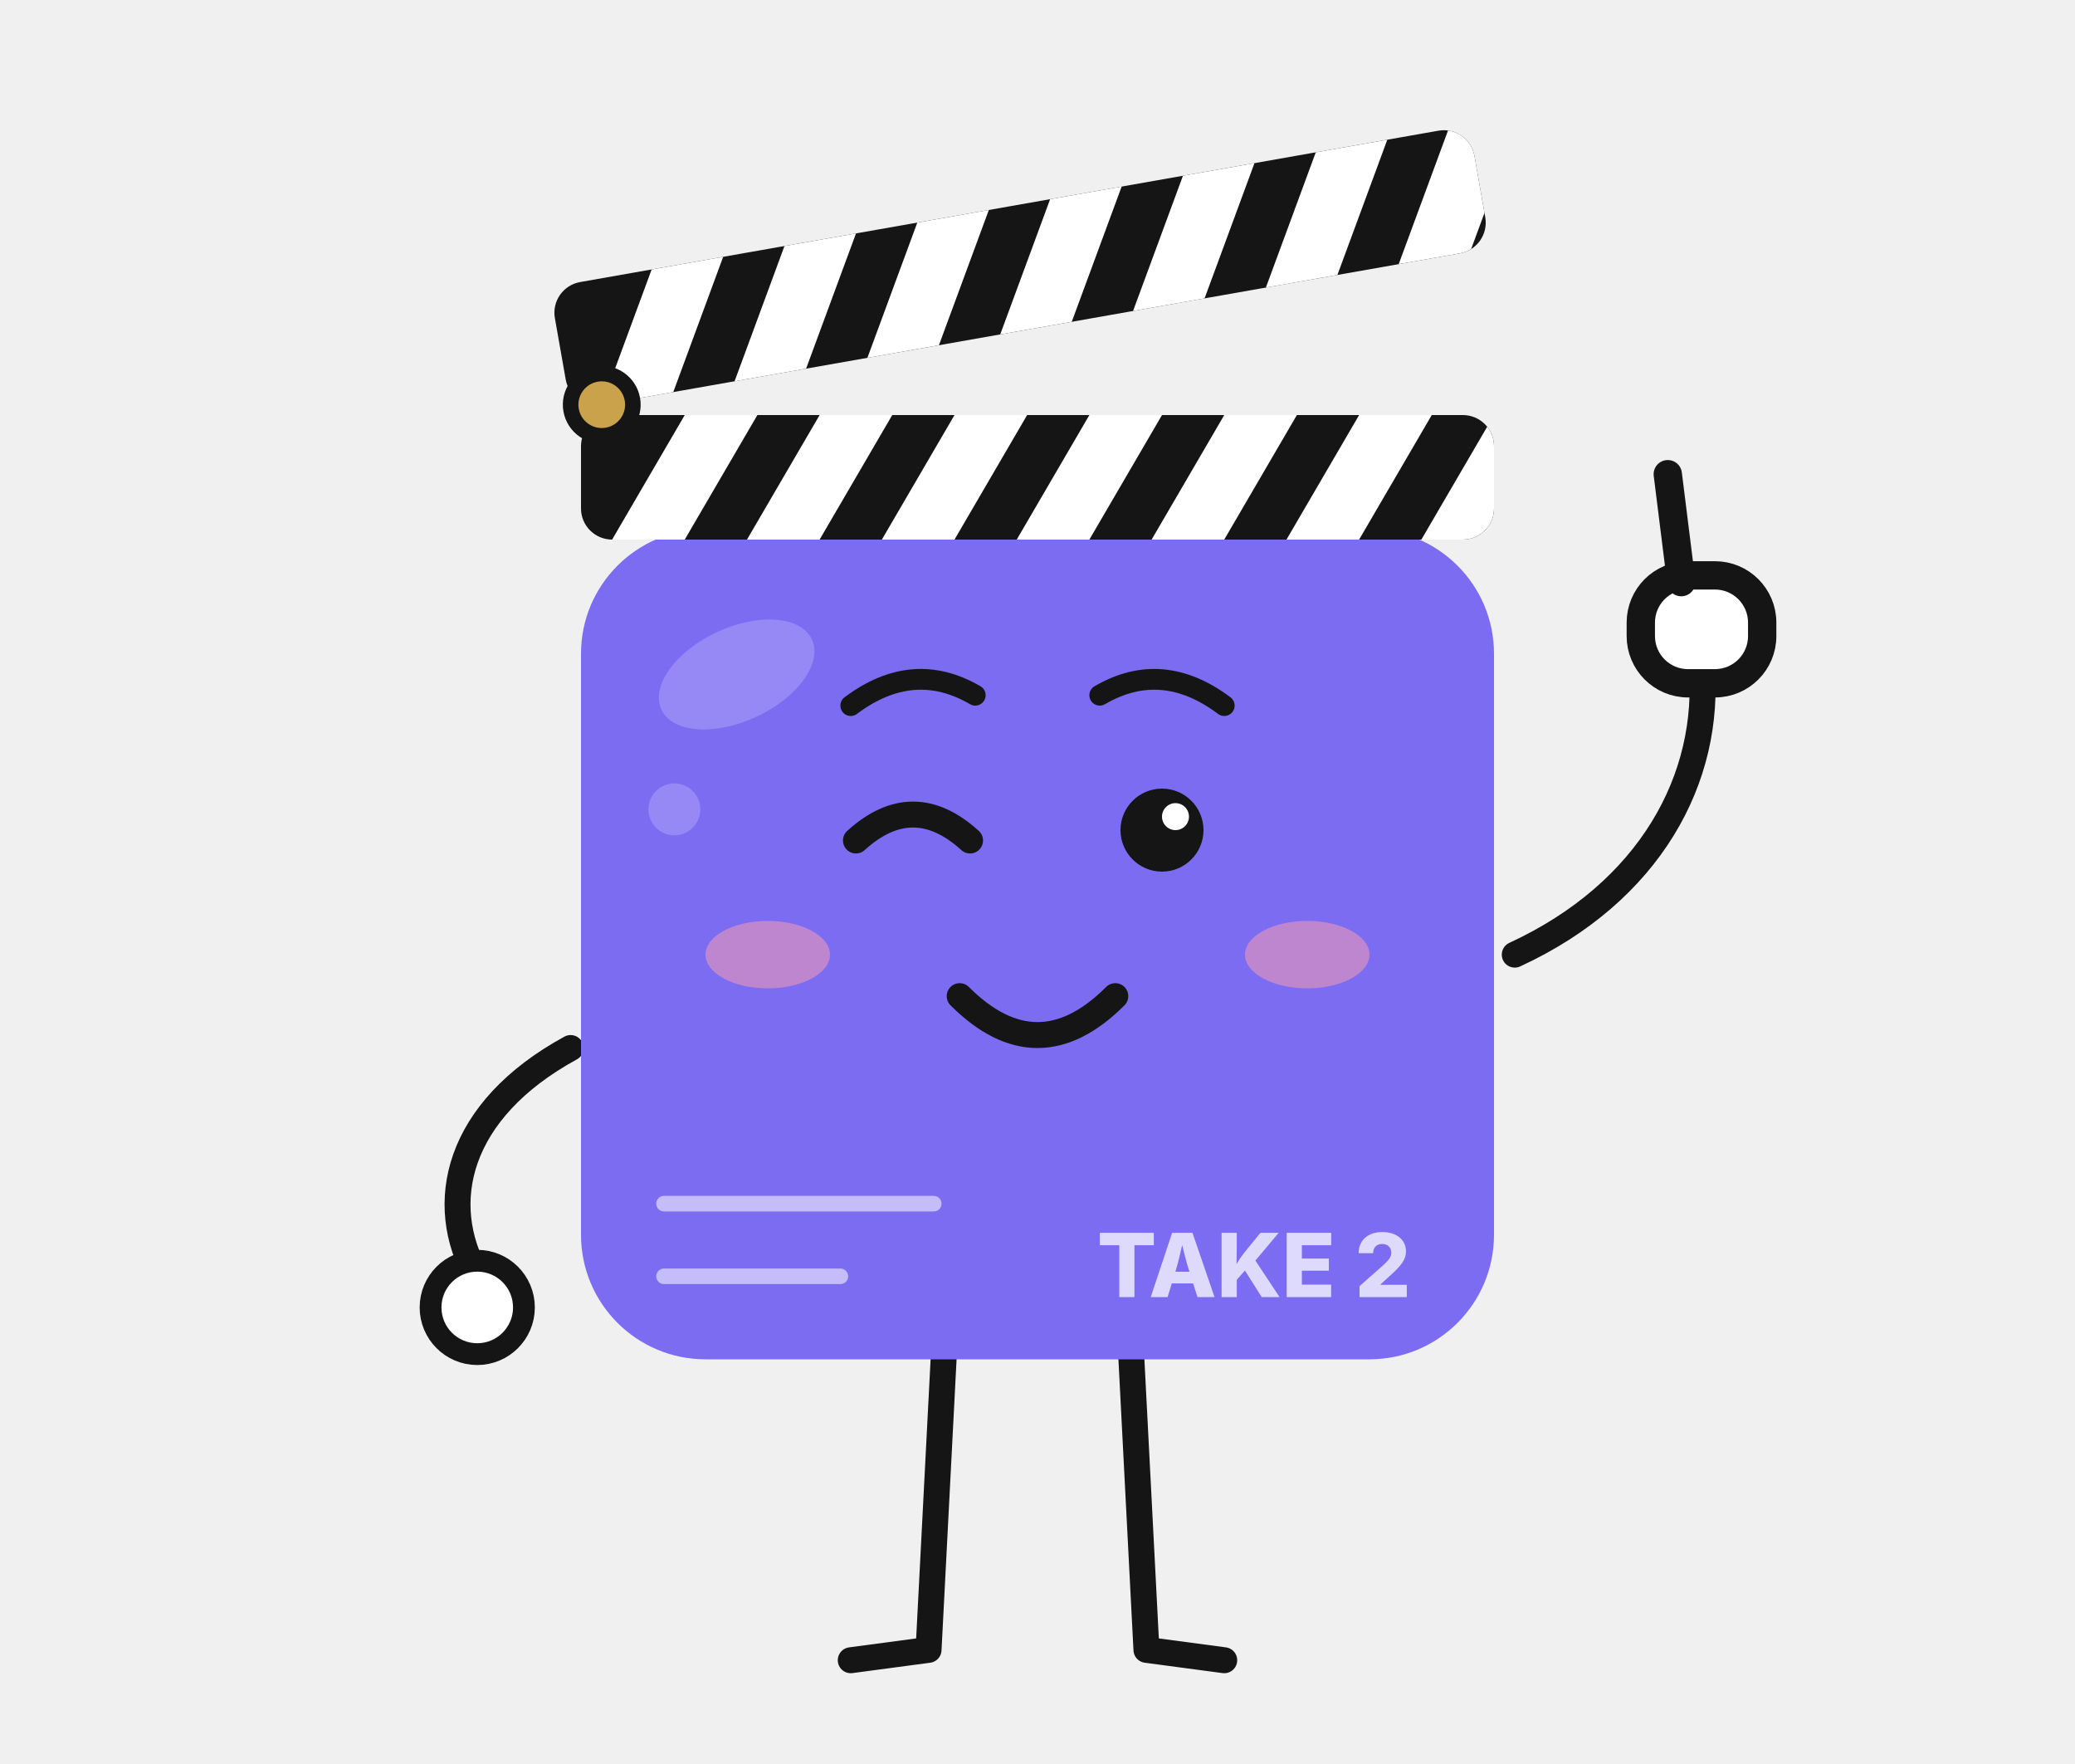
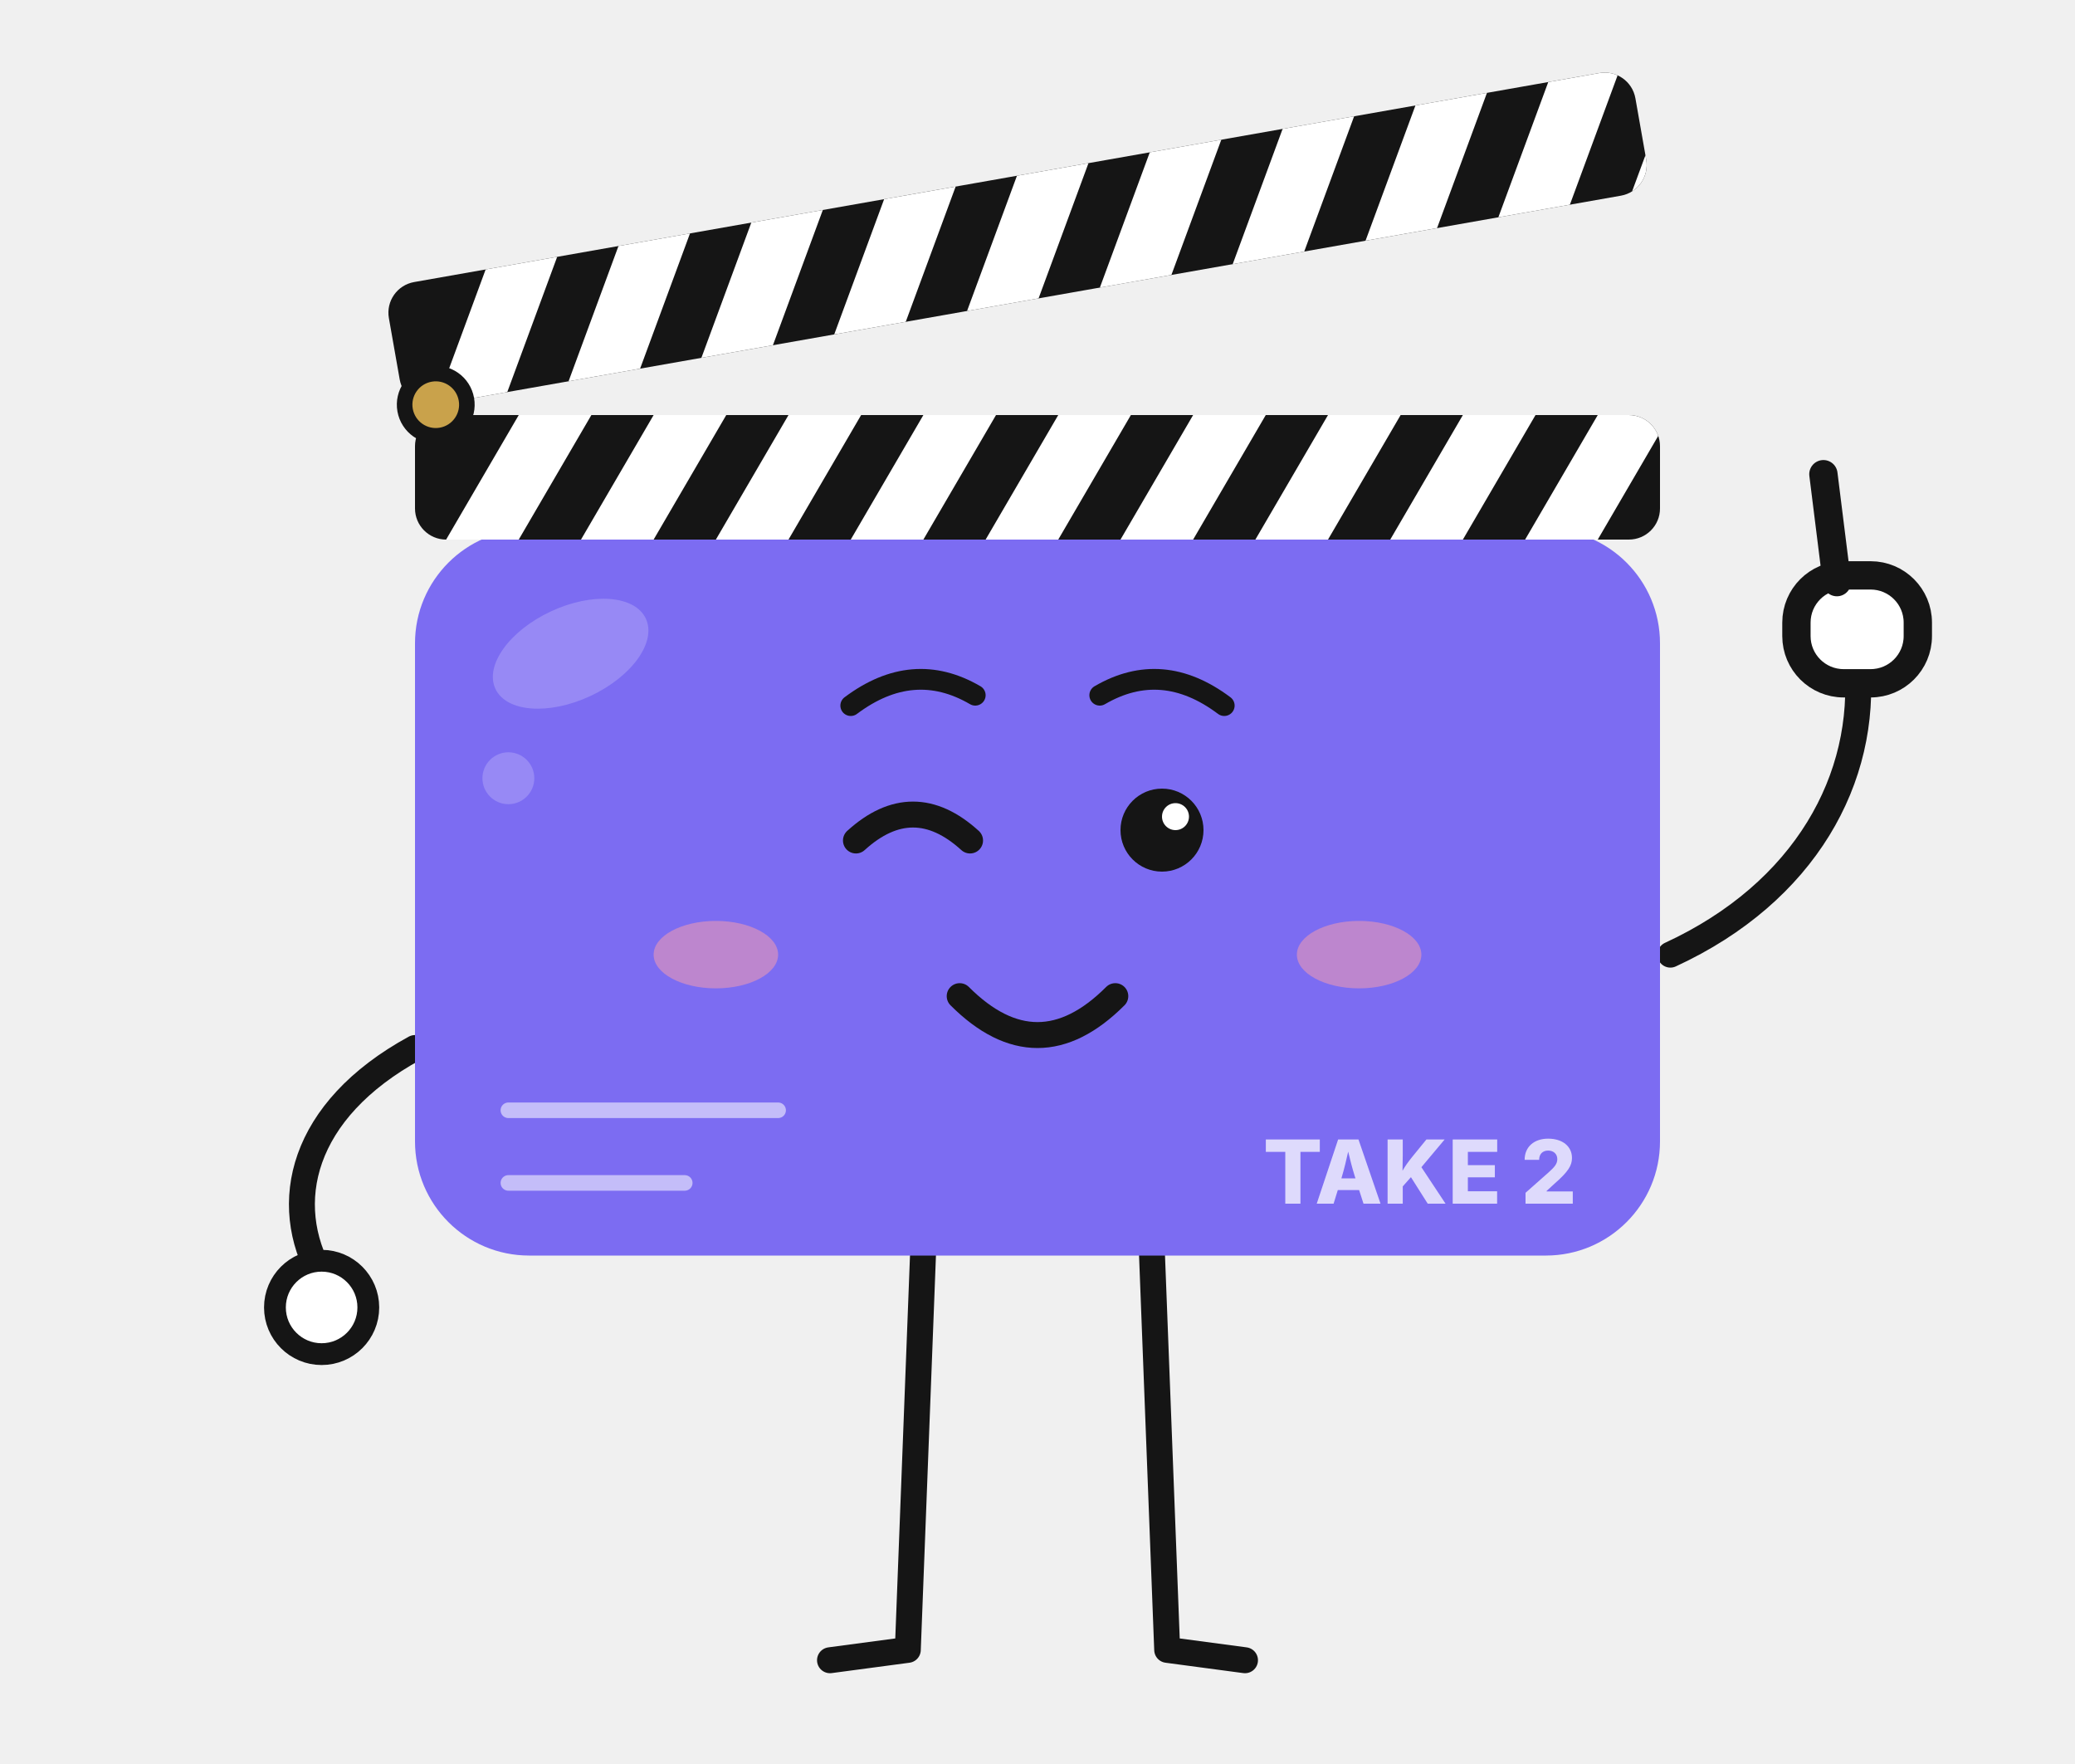
<svg xmlns="http://www.w3.org/2000/svg" viewBox="0 30 400 340">
-   <path d="M182 290 L179 348 L164 350 M218 290 L221 348 L236 350" fill="none" stroke="#151515" stroke-width="5" stroke-linecap="round" stroke-linejoin="round" />
-   <path d="M110 232 C88 244 84 262 92 276 M292 214 C318 202 330 180 328 158" fill="none" stroke="#151515" stroke-width="5" stroke-linecap="round" stroke-linejoin="round" />
-   <circle cx="92" cy="282" r="9" fill="#fff" stroke="#151515" stroke-width="4.2" />
-   <g transform="translate(328 150) scale(1.3)">
-     <rect x="-9" y="-7" width="18" height="16" rx="7" fill="#fff" stroke="#151515" stroke-width="4.2" />
-     <path d="M-3 -6 L-5 -22" fill="none" stroke="#151515" stroke-width="4.2" stroke-linecap="round" stroke-linejoin="round" />
+   <path d="M178 270 L175 348 L160 350 M222 270 L225 348 L240 350" fill="none" stroke="#151515" stroke-width="5" stroke-linecap="round" stroke-linejoin="round" />
+   <clipPath id="lh">
+     <rect x="-100" y="0" width="300" height="400" />
+   </clipPath>
+   <clipPath id="rh">
+     <rect x="200" y="0" width="300" height="400" />
+   </clipPath>
+   <g clip-path="url(#lh)">
+     <g transform="translate(-30 0)">
+       <path d="M110 232 C88 244 84 262 92 276 M292 214 C318 202 330 180 328 158" fill="none" stroke="#151515" stroke-width="5" stroke-linecap="round" stroke-linejoin="round" />
+       <circle cx="92" cy="282" r="9" fill="#fff" stroke="#151515" stroke-width="4.2" />
+       <g transform="translate(328 150) scale(1.3)">
+         <rect x="-9" y="-7" width="18" height="16" rx="7" fill="#fff" stroke="#151515" stroke-width="4.2" />
+         <path d="M-3 -6 L-5 -22" fill="none" stroke="#151515" stroke-width="4.2" stroke-linecap="round" stroke-linejoin="round" />
+       </g>
+     </g>
  </g>
-   <rect x="112" y="132" width="176" height="160" rx="24" fill="#7C6CF2" />
+   <g clip-path="url(#rh)">
+     <g transform="translate(30 0)">
+       <path d="M110 232 C88 244 84 262 92 276 M292 214 C318 202 330 180 328 158" fill="none" stroke="#151515" stroke-width="5" stroke-linecap="round" stroke-linejoin="round" />
+       <circle cx="92" cy="282" r="9" fill="#fff" stroke="#151515" stroke-width="4.2" />
+       <g transform="translate(328 150) scale(1.3)">
+         <rect x="-9" y="-7" width="18" height="16" rx="7" fill="#fff" stroke="#151515" stroke-width="4.2" />
+         <path d="M-3 -6 L-5 -22" fill="none" stroke="#151515" stroke-width="4.2" stroke-linecap="round" stroke-linejoin="round" />
+       </g>
+     </g>
+   </g>
+   <rect x="80" y="132" width="240" height="140" rx="22" fill="#7C6CF2" />
  <g fill="#A89DF7" opacity=".6">
-     <ellipse cx="142" cy="160" rx="16" ry="9" transform="rotate(-25 142 160)" />
-     <circle cx="130" cy="186" r="5" />
+     <ellipse cx="110" cy="156" rx="16" ry="9" transform="rotate(-25 110 156)" />
+     <circle cx="98" cy="180" r="5" />
  </g>
  <g stroke="#fff" stroke-width="3" stroke-linecap="round" opacity=".55">
-     <path d="M128 262 h52 M128 276 h34" />
+     <path d="M98 244 h52 M98 258 h34" />
  </g>
-   <text x="272" y="280" text-anchor="end" font-family="Inter, sans-serif" font-weight="800" font-size="17" fill="#fff" opacity=".75">TAKE 2</text>
-   <ellipse cx="148" cy="214" rx="12" ry="6.5" fill="#F29BB0" opacity=".55" />
-   <ellipse cx="252" cy="214" rx="12" ry="6.5" fill="#F29BB0" opacity=".55" />
+   <text x="304" y="262" text-anchor="end" font-family="Inter, sans-serif" font-weight="800" font-size="17" fill="#fff" opacity=".75">TAKE 2</text>
+   <ellipse cx="138" cy="214" rx="12" ry="6.5" fill="#F29BB0" opacity=".55" />
+   <ellipse cx="262" cy="214" rx="12" ry="6.5" fill="#F29BB0" opacity=".55" />
  <g transform="translate(0 4)">
    <path d="M165 188 q11 -10 22 0" fill="none" stroke="#151515" stroke-width="5" stroke-linecap="round" stroke-linejoin="round" />
    <circle cx="224" cy="186" r="8" fill="#151515" />
    <circle cx="226.6" cy="183.4" r="2.6" fill="#fff" />
    <path d="M164 162 q12 -9 24 -2 M212 160 q12 -7 24 2" fill="none" stroke="#151515" stroke-width="4" stroke-linecap="round" stroke-linejoin="round" />
    <path d="M185 218 q15 15 30 0" fill="none" stroke="#151515" stroke-width="5" stroke-linecap="round" stroke-linejoin="round" />
  </g>
  <clipPath id="cb">
-     <rect x="112" y="110" width="176" height="24" rx="6" />
+     <rect x="80" y="110" width="240" height="24" rx="6" />
  </clipPath>
  <g clip-path="url(#cb)">
-     <rect x="112" y="110" width="176" height="24" fill="#151515" />
-     <path d="M118 134 l14 0 l14 -24 l-14 0 Z" fill="#fff" />
-     <path d="M144 134 l14 0 l14 -24 l-14 0 Z" fill="#fff" />
-     <path d="M170 134 l14 0 l14 -24 l-14 0 Z" fill="#fff" />
-     <path d="M196 134 l14 0 l14 -24 l-14 0 Z" fill="#fff" />
-     <path d="M222 134 l14 0 l14 -24 l-14 0 Z" fill="#fff" />
-     <path d="M248 134 l14 0 l14 -24 l-14 0 Z" fill="#fff" />
-     <path d="M274 134 l14 0 l14 -24 l-14 0 Z" fill="#fff" />
-     <path d="M300 134 l14 0 l14 -24 l-14 0 Z" fill="#fff" />
+     <rect x="80" y="110" width="240" height="24" fill="#151515" />
+     <path d="M86 134 l14 0 l14 -24 l-14 0 Z" fill="#fff" />
+     <path d="M112 134 l14 0 l14 -24 l-14 0 Z" fill="#fff" />
+     <path d="M138 134 l14 0 l14 -24 l-14 0 Z" fill="#fff" />
+     <path d="M164 134 l14 0 l14 -24 l-14 0 Z" fill="#fff" />
+     <path d="M190 134 l14 0 l14 -24 l-14 0 Z" fill="#fff" />
+     <path d="M216 134 l14 0 l14 -24 l-14 0 Z" fill="#fff" />
+     <path d="M242 134 l14 0 l14 -24 l-14 0 Z" fill="#fff" />
+     <path d="M268 134 l14 0 l14 -24 l-14 0 Z" fill="#fff" />
+     <path d="M294 134 l14 0 l14 -24 l-14 0 Z" fill="#fff" />
+     <path d="M320 134 l14 0 l14 -24 l-14 0 Z" fill="#fff" />
  </g>
-   <g transform="rotate(-10 116 108)">
+   <g transform="rotate(-10 84 108)">
    <clipPath id="ca">
-       <rect x="110" y="84" width="180" height="24" rx="6" />
+       <rect x="78" y="84" width="244" height="24" rx="6" />
    </clipPath>
    <g clip-path="url(#ca)">
-       <rect x="110" y="84" width="180" height="24" fill="#151515" />
-       <path d="M116 108 l14 0 l14 -24 l-14 0 Z" fill="#fff" />
-       <path d="M142 108 l14 0 l14 -24 l-14 0 Z" fill="#fff" />
-       <path d="M168 108 l14 0 l14 -24 l-14 0 Z" fill="#fff" />
-       <path d="M194 108 l14 0 l14 -24 l-14 0 Z" fill="#fff" />
-       <path d="M220 108 l14 0 l14 -24 l-14 0 Z" fill="#fff" />
-       <path d="M246 108 l14 0 l14 -24 l-14 0 Z" fill="#fff" />
-       <path d="M272 108 l14 0 l14 -24 l-14 0 Z" fill="#fff" />
-       <path d="M298 108 l14 0 l14 -24 l-14 0 Z" fill="#fff" />
+       <rect x="78" y="84" width="244" height="24" fill="#151515" />
+       <path d="M84 108 l14 0 l14 -24 l-14 0 Z" fill="#fff" />
+       <path d="M110 108 l14 0 l14 -24 l-14 0 Z" fill="#fff" />
+       <path d="M136 108 l14 0 l14 -24 l-14 0 Z" fill="#fff" />
+       <path d="M162 108 l14 0 l14 -24 l-14 0 Z" fill="#fff" />
+       <path d="M188 108 l14 0 l14 -24 l-14 0 Z" fill="#fff" />
+       <path d="M214 108 l14 0 l14 -24 l-14 0 Z" fill="#fff" />
+       <path d="M240 108 l14 0 l14 -24 l-14 0 Z" fill="#fff" />
+       <path d="M266 108 l14 0 l14 -24 l-14 0 Z" fill="#fff" />
+       <path d="M292 108 l14 0 l14 -24 l-14 0 Z" fill="#fff" />
+       <path d="M318 108 l14 0 l14 -24 l-14 0 Z" fill="#fff" />
    </g>
-     <circle cx="116" cy="108" r="6" fill="#C9A24B" stroke="#151515" stroke-width="3" />
+     <circle cx="84" cy="108" r="6" fill="#C9A24B" stroke="#151515" stroke-width="3" />
  </g>
</svg>
